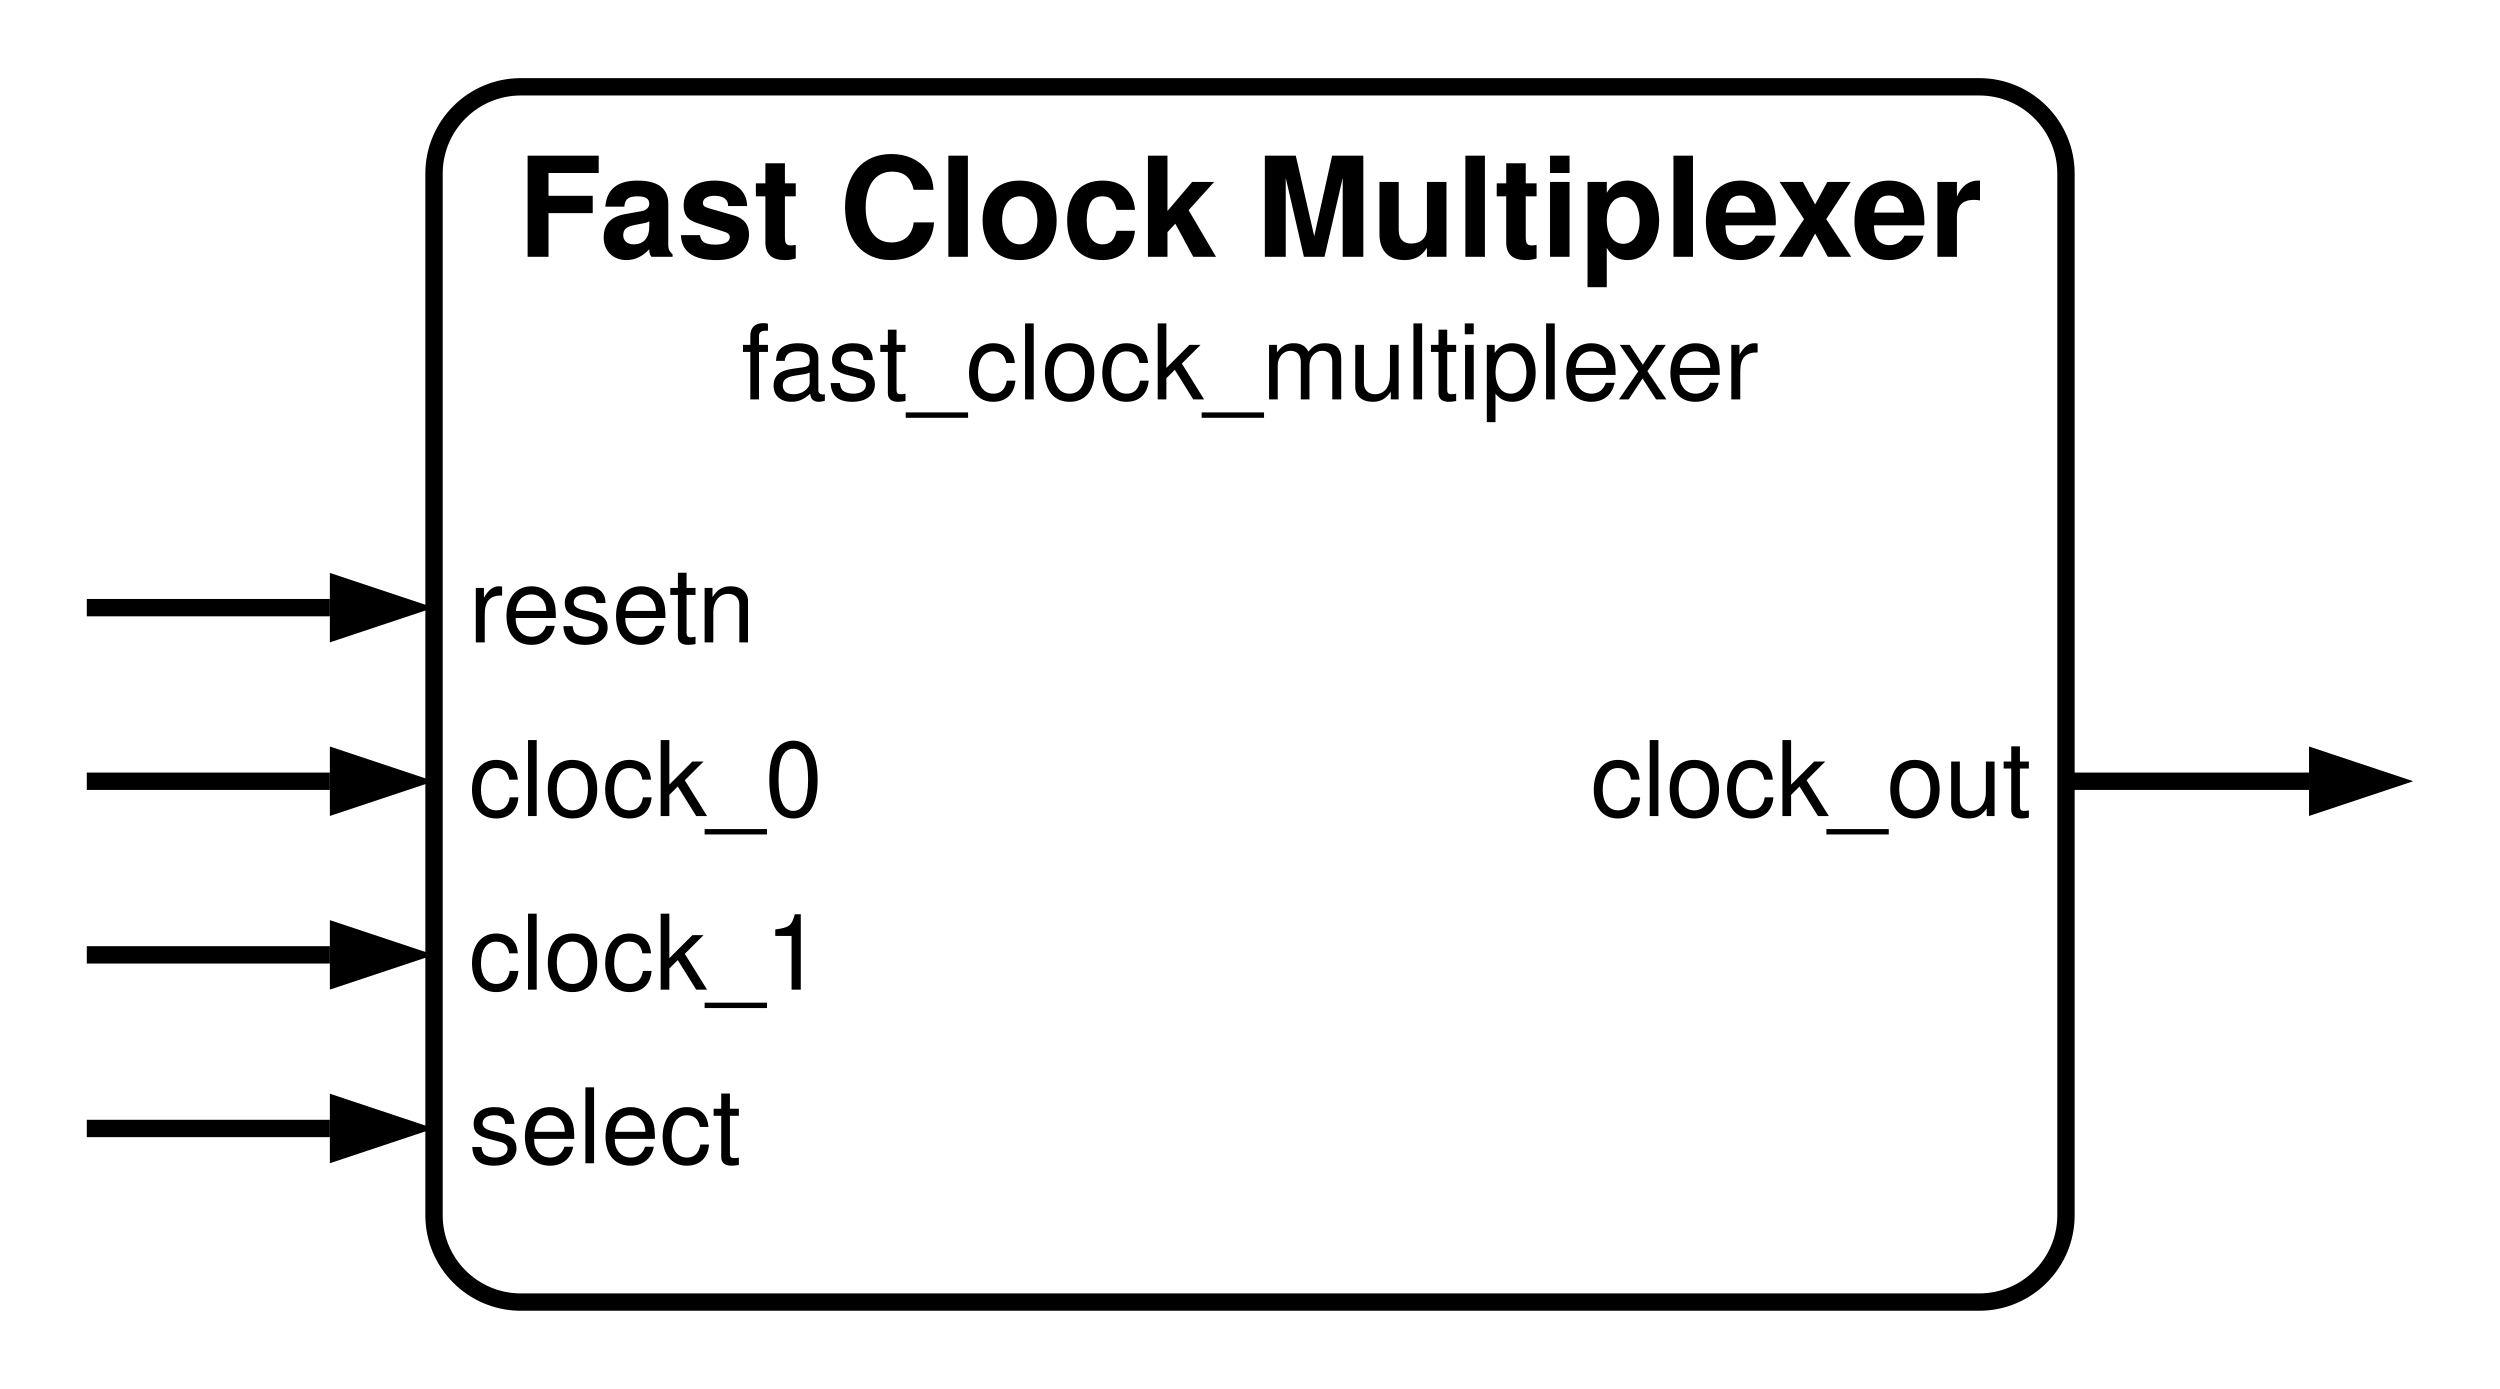
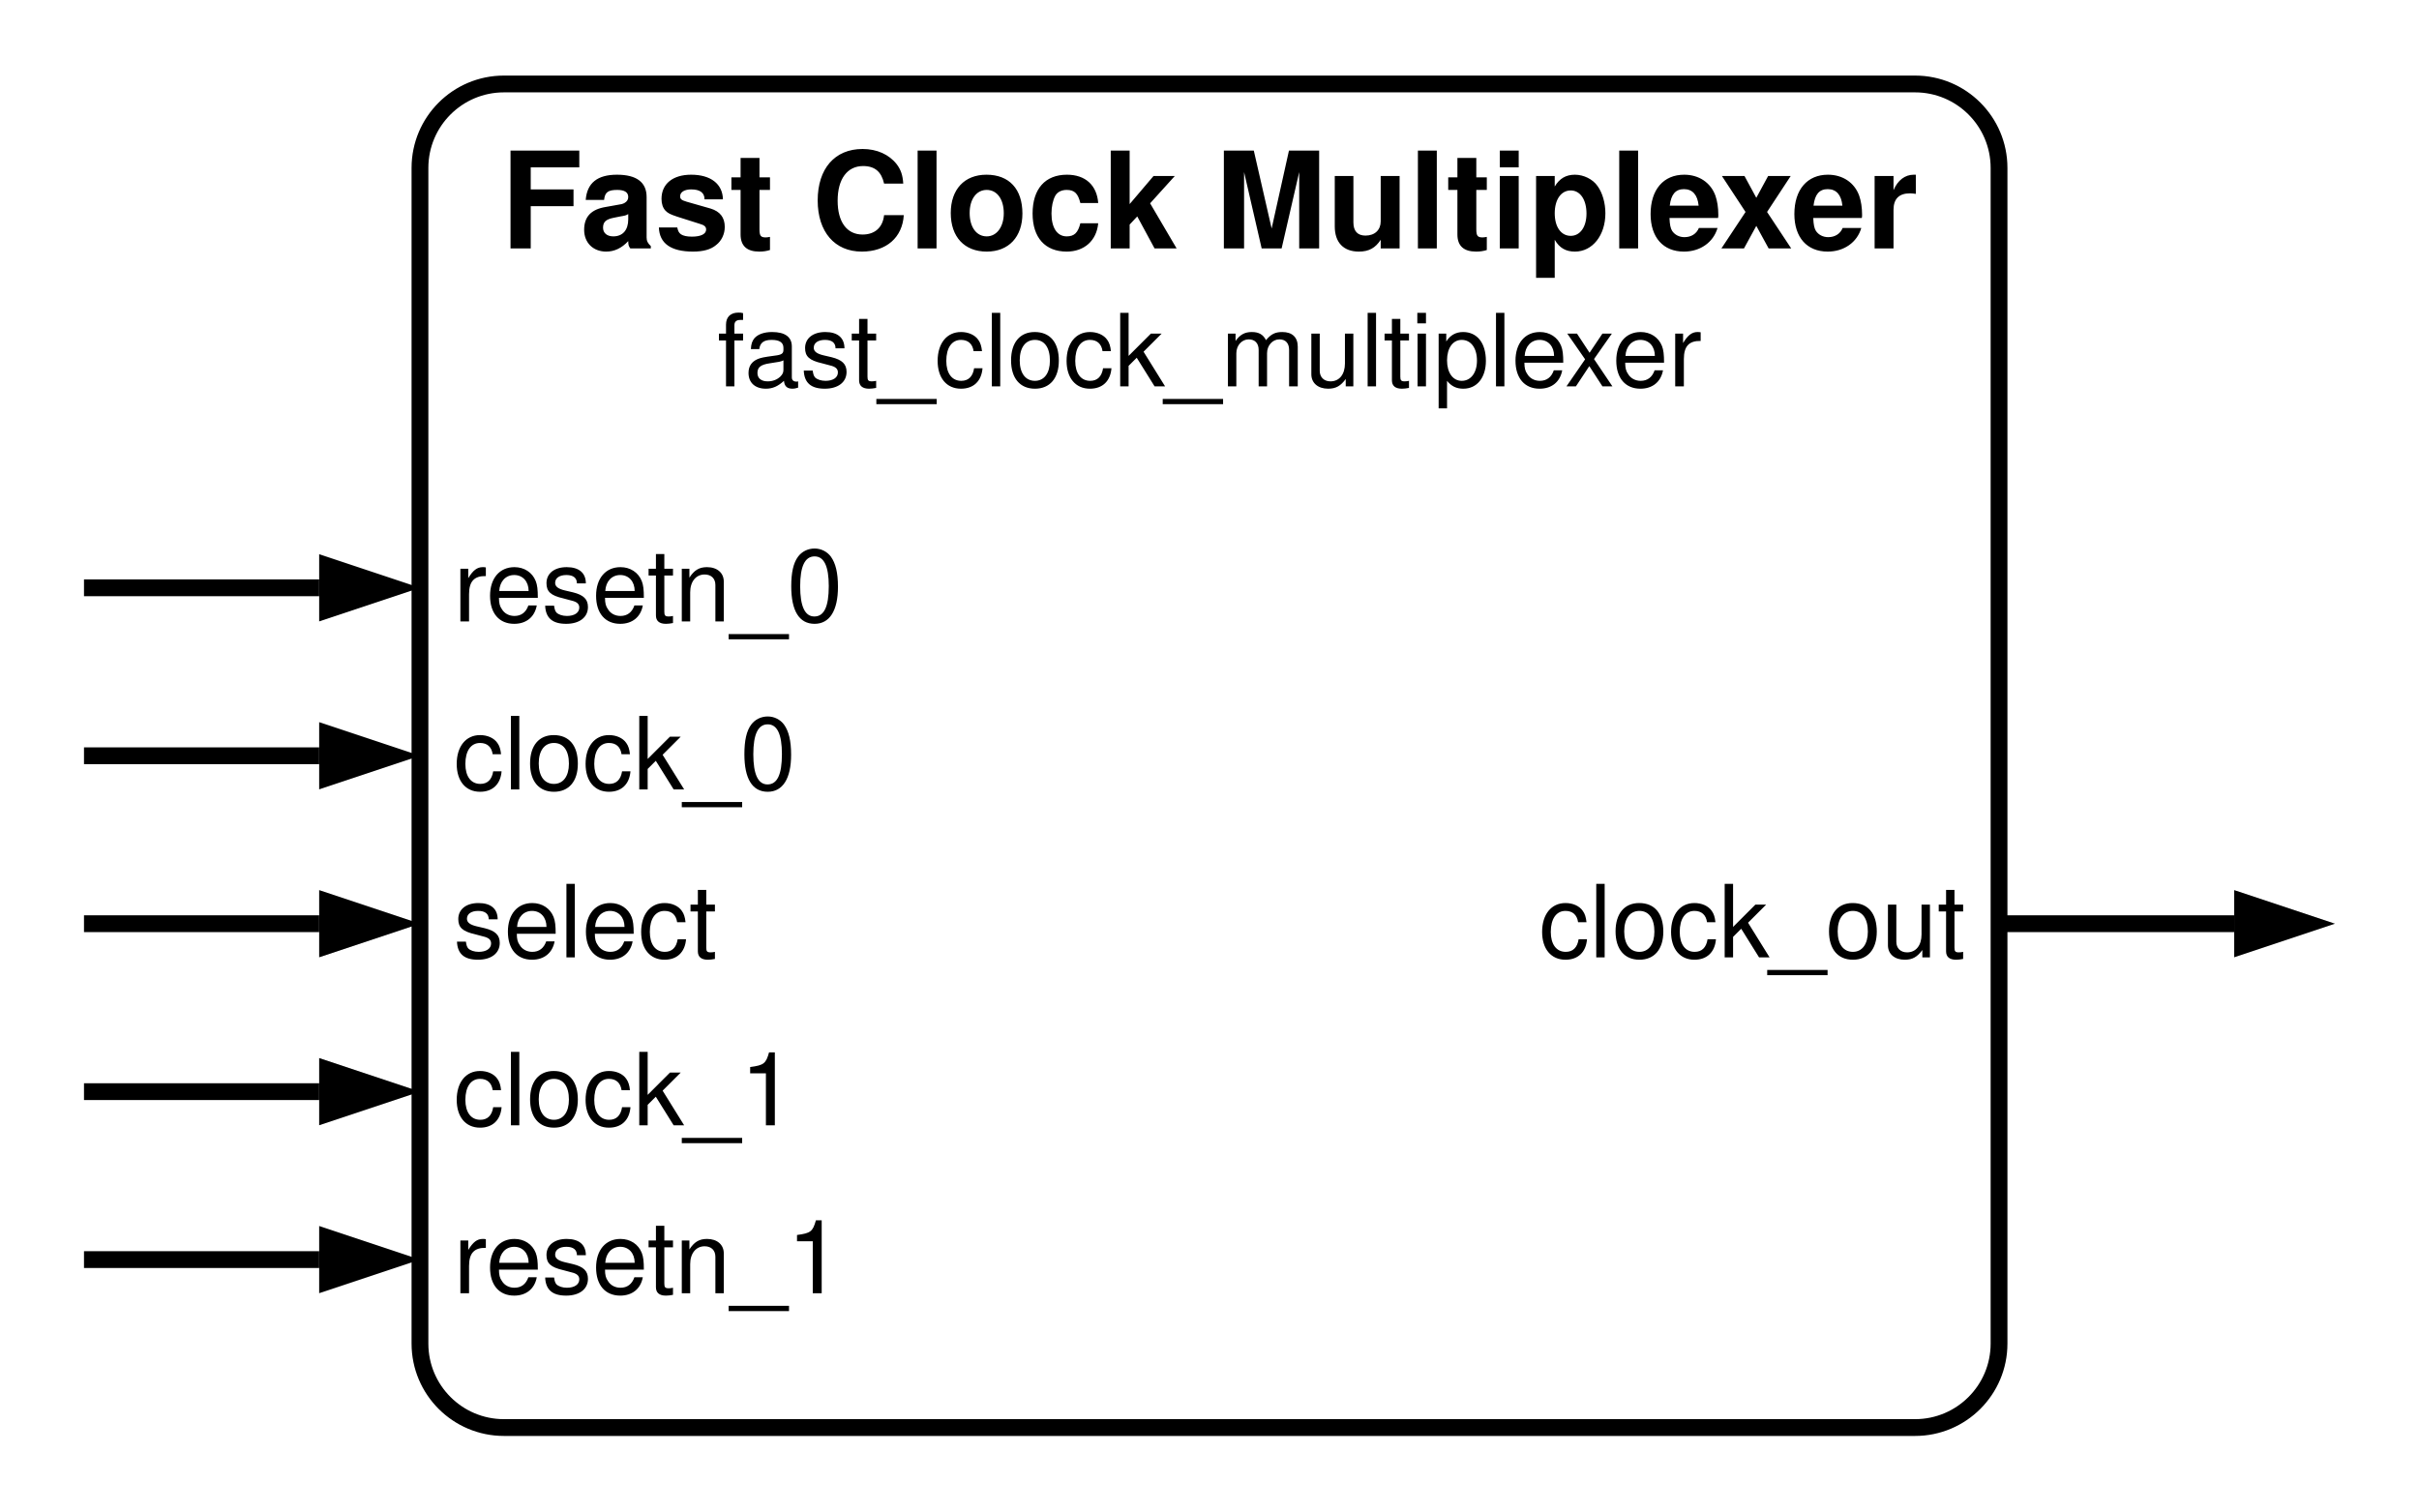
- <svg xmlns="http://www.w3.org/2000/svg" width="288" height="160" viewBox="0 0 144 80">
-   <rect x="25" y="5" width="94" height="70" fill="none" stroke="black" stroke-width="1" rx="5" />
+ <svg xmlns="http://www.w3.org/2000/svg" width="288" height="180" viewBox="0 0 144 90">
+   <rect x="25" y="5" width="94" height="80" fill="none" stroke="black" stroke-width="1" rx="5" />
  <text x="72" y="12" text-anchor="middle" dominant-baseline="middle" font-family="Helvetica" font-size="8" font-weight="bold" fill="black">Fast Clock Multiplexer</text>
  <text x="72" y="21" text-anchor="middle" dominant-baseline="middle" font-family="Helvetica" font-size="6" font-weight="regular" fill="black">fast_clock_multiplexer</text>
-   <text x="27" y="35" text-anchor="start" dominant-baseline="middle" font-family="Helvetica" font-size="6" font-weight="regular" fill="black">resetn</text>
+   <text x="27" y="35" text-anchor="start" dominant-baseline="middle" font-family="Helvetica" font-size="6" font-weight="regular" fill="black">resetn_0</text>
  <line x1="19" y1="35" x2="5" y2="35" stroke="black" stroke-width="1" />
  <path d="M 25 35 l -6 +2.0 v -4 z" fill="black" />
  <text x="27" y="45" text-anchor="start" dominant-baseline="middle" font-family="Helvetica" font-size="6" font-weight="regular" fill="black">clock_0</text>
  <line x1="19" y1="45" x2="5" y2="45" stroke="black" stroke-width="1" />
  <path d="M 25 45 l -6 +2.0 v -4 z" fill="black" />
-   <text x="117" y="45" text-anchor="end" dominant-baseline="middle" font-family="Helvetica" font-size="6" font-weight="regular" fill="black">clock_out</text>
-   <line x1="119" y1="45" x2="133" y2="45" stroke="black" stroke-width="1" />
-   <path d="M 139 45 l -6 +2.0 v -4 z" fill="black" />
-   <text x="27" y="55" text-anchor="start" dominant-baseline="middle" font-family="Helvetica" font-size="6" font-weight="regular" fill="black">clock_1</text>
+   <text x="27" y="55" text-anchor="start" dominant-baseline="middle" font-family="Helvetica" font-size="6" font-weight="regular" fill="black">select</text>
  <line x1="19" y1="55" x2="5" y2="55" stroke="black" stroke-width="1" />
  <path d="M 25 55 l -6 +2.0 v -4 z" fill="black" />
-   <text x="27" y="65" text-anchor="start" dominant-baseline="middle" font-family="Helvetica" font-size="6" font-weight="regular" fill="black">select</text>
+   <text x="117" y="55" text-anchor="end" dominant-baseline="middle" font-family="Helvetica" font-size="6" font-weight="regular" fill="black">clock_out</text>
+   <line x1="119" y1="55" x2="133" y2="55" stroke="black" stroke-width="1" />
+   <path d="M 139 55 l -6 +2.0 v -4 z" fill="black" />
+   <text x="27" y="65" text-anchor="start" dominant-baseline="middle" font-family="Helvetica" font-size="6" font-weight="regular" fill="black">clock_1</text>
  <line x1="19" y1="65" x2="5" y2="65" stroke="black" stroke-width="1" />
  <path d="M 25 65 l -6 +2.0 v -4 z" fill="black" />
+   <text x="27" y="75" text-anchor="start" dominant-baseline="middle" font-family="Helvetica" font-size="6" font-weight="regular" fill="black">resetn_1</text>
+   <line x1="19" y1="75" x2="5" y2="75" stroke="black" stroke-width="1" />
+   <path d="M 25 75 l -6 +2.0 v -4 z" fill="black" />
  <style>
      @media (prefers-color-scheme: dark) {
        :root {
          filter: invert(100%) hue-rotate(180deg);
        }
      }
    </style>
</svg>
